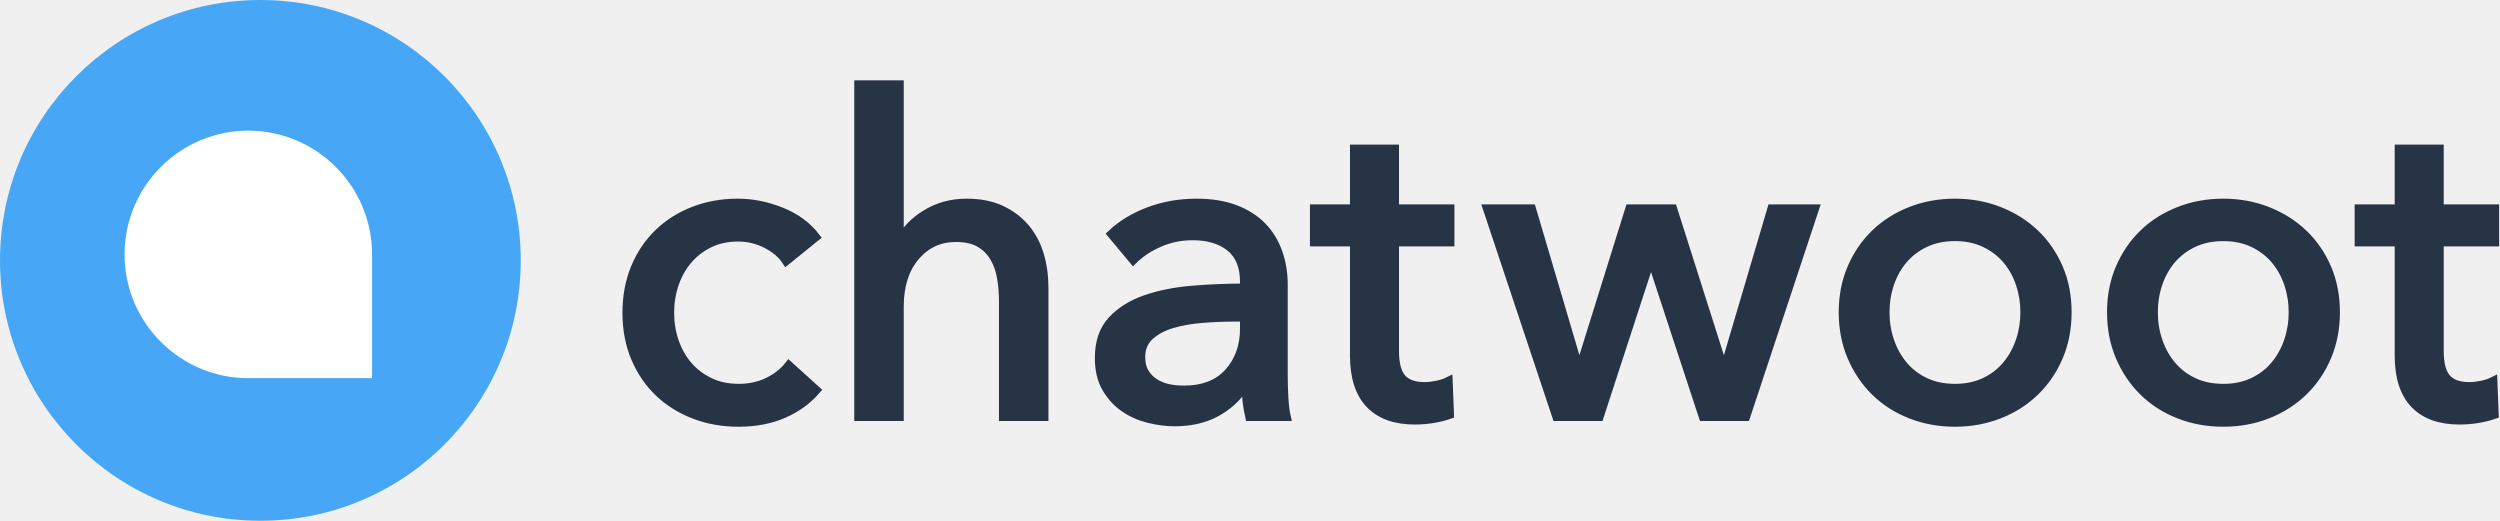
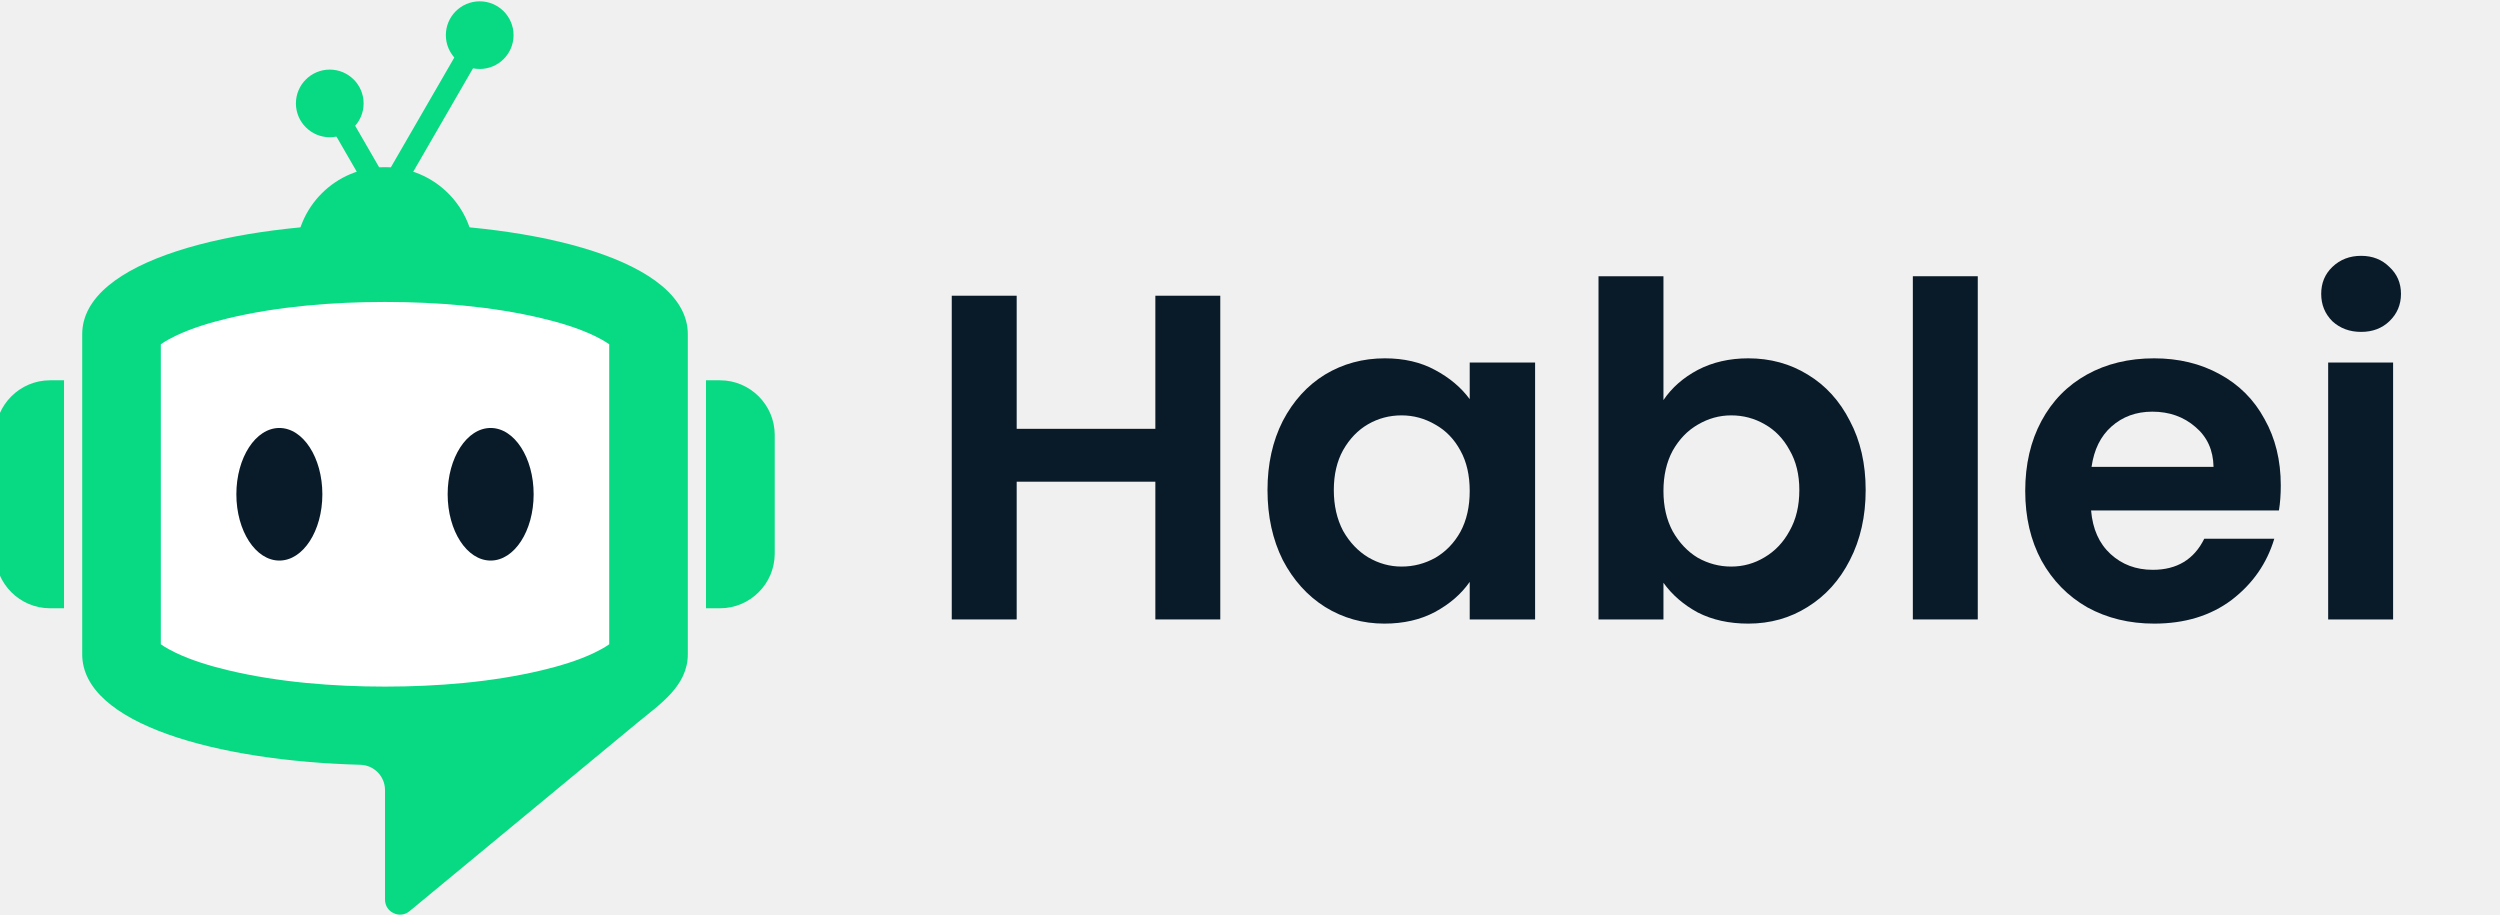
- <svg xmlns="http://www.w3.org/2000/svg" width="2458px" height="512px" viewBox="0 0 2458 512" version="1.1">
-   <g id="Logo" stroke="none" stroke-width="1" fill="none" fill-rule="evenodd">
-     <g id="on_white" fill-rule="nonzero">
-       <g id="woot-log">
-         <circle id="Oval" fill="#47A7F6" cx="256" cy="256" r="256" />
-         <path d="M362.808,368.808 L244.123,368.808 C178.699,368.808 125.457,315.562 125.457,250.122 C125.457,184.703 178.699,131.457 244.124,131.457 C309.565,131.457 362.808,184.703 362.808,250.122 L362.808,368.808 Z" id="Fill-1" stroke="#FFFFFF" stroke-width="6" fill="#FFFFFF" />
-       </g>
-       <path d="M772.982,256.848 C768.658,250.217 762.171,244.667 753.522,240.198 C744.872,235.73 735.647,233.495 725.844,233.495 C715.177,233.495 705.735,235.513 697.518,239.55 C689.302,243.586 682.31,248.992 676.544,255.767 C670.778,262.542 666.381,270.398 663.354,279.336 C660.327,288.273 658.813,297.643 658.813,307.446 C658.813,317.248 660.327,326.618 663.354,335.555 C666.381,344.493 670.778,352.349 676.544,359.124 C682.31,365.899 689.374,371.305 697.735,375.341 C706.095,379.378 715.609,381.396 726.277,381.396 C736.656,381.396 746.098,379.378 754.603,375.341 C763.108,371.305 770.099,365.827 775.577,358.908 L802.822,383.558 C794.173,393.649 783.361,401.505 770.387,407.127 C757.414,412.749 742.71,415.56 726.277,415.56 C710.42,415.56 695.789,412.965 682.382,407.776 C668.976,402.586 657.372,395.307 647.569,385.937 C637.767,376.567 630.055,365.251 624.433,351.989 C618.811,338.727 616,323.879 616,307.446 C616,291.3 618.739,276.597 624.217,263.335 C629.695,250.073 637.335,238.685 647.137,229.171 C656.939,219.657 668.544,212.305 681.95,207.115 C695.356,201.926 709.843,199.331 725.412,199.331 C739.827,199.331 754.17,202.214 768.441,207.98 C782.713,213.746 794.028,222.107 802.389,233.063 L772.982,256.848 Z M885.421,236.09 C890.322,225.999 898.683,217.35 910.504,210.143 C922.324,202.935 935.586,199.331 950.29,199.331 C963.552,199.331 974.94,201.565 984.454,206.034 C993.968,210.503 1001.896,216.485 1008.239,223.981 C1014.582,231.477 1019.267,240.27 1022.294,250.361 C1025.321,260.452 1026.835,271.263 1026.835,282.795 L1026.835,409.938 L986.184,409.938 L986.184,296.634 C986.184,288.273 985.535,280.345 984.238,272.849 C982.94,265.353 980.562,258.722 977.102,252.956 C973.643,247.19 968.958,242.577 963.047,239.117 C957.137,235.658 949.425,233.928 939.911,233.928 C923.766,233.928 910.504,240.054 900.125,252.307 C889.746,264.56 884.556,280.921 884.556,301.391 L884.556,409.938 L843.905,409.938 L843.905,83 L884.556,83 L884.556,236.09 L885.421,236.09 Z M1223.171,277.174 C1223.171,261.893 1218.558,250.577 1209.332,243.226 C1200.106,235.874 1187.853,232.198 1172.573,232.198 C1161.041,232.198 1150.157,234.432 1139.923,238.901 C1129.688,243.37 1121.111,249.064 1114.191,255.983 L1092.568,230.036 C1102.659,220.522 1114.984,213.026 1129.544,207.548 C1144.103,202.07 1159.743,199.331 1176.465,199.331 C1191.169,199.331 1203.926,201.421 1214.738,205.602 C1225.549,209.782 1234.415,215.476 1241.334,222.684 C1248.253,229.892 1253.443,238.396 1256.902,248.199 C1260.362,258.001 1262.092,268.524 1262.092,279.768 L1262.092,369.287 C1262.092,376.206 1262.308,383.486 1262.741,391.126 C1263.173,398.766 1263.966,405.037 1265.119,409.938 L1228.36,409.938 C1226.054,400.136 1224.9,390.333 1224.9,380.531 L1223.603,380.531 C1216.107,391.487 1206.665,399.991 1195.277,406.046 C1183.889,412.1 1170.411,415.128 1154.842,415.128 C1146.77,415.128 1138.337,414.046 1129.544,411.884 C1120.75,409.722 1112.75,406.19 1105.542,401.289 C1098.334,396.388 1092.352,389.901 1087.595,381.828 C1082.838,373.756 1080.46,363.809 1080.46,351.989 C1080.46,336.42 1084.64,324.095 1093.001,315.014 C1101.362,305.932 1112.317,299.013 1125.868,294.256 C1139.418,289.499 1154.698,286.399 1171.708,284.958 C1188.718,283.516 1205.872,282.795 1223.171,282.795 L1223.171,277.174 Z M1213.224,312.203 C1203.133,312.203 1192.682,312.635 1181.871,313.5 C1171.059,314.365 1161.257,316.095 1152.464,318.689 C1143.67,321.284 1136.391,325.176 1130.625,330.366 C1124.859,335.555 1121.976,342.475 1121.976,351.124 C1121.976,357.178 1123.201,362.224 1125.651,366.26 C1128.102,370.296 1131.345,373.612 1135.382,376.206 C1139.418,378.801 1143.887,380.603 1148.788,381.612 C1153.689,382.621 1158.734,383.126 1163.924,383.126 C1182.952,383.126 1197.584,377.432 1207.818,366.044 C1218.053,354.655 1223.171,340.312 1223.171,323.014 L1223.171,312.203 L1213.224,312.203 Z M1425.993,238.252 L1371.504,238.252 L1371.504,345.069 C1371.504,357.467 1373.81,366.332 1378.423,371.666 C1383.036,376.999 1390.388,379.666 1400.478,379.666 C1404.226,379.666 1408.263,379.234 1412.587,378.369 C1416.912,377.504 1420.804,376.206 1424.264,374.477 L1425.561,407.776 C1420.66,409.506 1415.254,410.875 1409.344,411.884 C1403.433,412.893 1397.307,413.398 1390.964,413.398 C1371.648,413.398 1356.872,408.064 1346.637,397.397 C1336.402,386.729 1331.285,370.729 1331.285,349.394 L1331.285,238.252 L1291.931,238.252 L1291.931,204.953 L1331.285,204.953 L1331.285,146.139 L1371.504,146.139 L1371.504,204.953 L1425.993,204.953 L1425.993,238.252 Z M1506.078,204.953 L1552.351,361.503 L1553.216,361.503 L1602.083,204.953 L1644.897,204.953 L1694.629,361.503 L1695.494,361.503 L1741.767,204.953 L1784.581,204.953 L1716.685,409.938 L1674.304,409.938 L1623.706,255.983 L1622.841,255.983 L1572.676,409.938 L1530.295,409.938 L1461.967,204.953 L1506.078,204.953 Z M2032.811,307.013 C2032.811,322.87 2030,337.429 2024.378,350.691 C2018.756,363.953 2010.972,375.413 2001.026,385.072 C1991.079,394.73 1979.331,402.226 1965.78,407.56 C1952.23,412.893 1937.671,415.56 1922.102,415.56 C1906.534,415.56 1891.974,412.893 1878.424,407.56 C1864.873,402.226 1853.197,394.73 1843.395,385.072 C1833.592,375.413 1825.88,363.953 1820.258,350.691 C1814.636,337.429 1811.825,322.87 1811.825,307.013 C1811.825,291.156 1814.636,276.669 1820.258,263.551 C1825.88,250.433 1833.592,239.117 1843.395,229.603 C1853.197,220.089 1864.873,212.665 1878.424,207.332 C1891.974,201.998 1906.534,199.331 1922.102,199.331 C1937.671,199.331 1952.23,201.998 1965.78,207.332 C1979.331,212.665 1991.079,220.089 2001.026,229.603 C2010.972,239.117 2018.756,250.433 2024.378,263.551 C2030,276.669 2032.811,291.156 2032.811,307.013 Z M1990.43,307.013 C1990.43,297.211 1988.917,287.841 1985.89,278.903 C1982.862,269.966 1978.466,262.11 1972.7,255.334 C1966.934,248.559 1959.798,243.154 1951.293,239.117 C1942.788,235.081 1933.058,233.063 1922.102,233.063 C1911.146,233.063 1901.416,235.081 1892.911,239.117 C1884.406,243.154 1877.271,248.559 1871.505,255.334 C1865.738,262.11 1861.342,269.966 1858.315,278.903 C1855.287,287.841 1853.774,297.211 1853.774,307.013 C1853.774,316.816 1855.287,326.185 1858.315,335.123 C1861.342,344.06 1865.738,351.989 1871.505,358.908 C1877.271,365.827 1884.406,371.305 1892.911,375.341 C1901.416,379.378 1911.146,381.396 1922.102,381.396 C1933.058,381.396 1942.788,379.378 1951.293,375.341 C1959.798,371.305 1966.934,365.827 1972.7,358.908 C1978.466,351.989 1982.862,344.06 1985.89,335.123 C1988.917,326.185 1990.43,316.816 1990.43,307.013 Z M2296.611,307.013 C2296.611,322.87 2293.8,337.429 2288.178,350.691 C2282.556,363.953 2274.771,375.413 2264.825,385.072 C2254.878,394.73 2243.13,402.226 2229.58,407.56 C2216.029,412.893 2201.47,415.56 2185.901,415.56 C2170.333,415.56 2155.774,412.893 2142.223,407.56 C2128.673,402.226 2116.996,394.73 2107.194,385.072 C2097.392,375.413 2089.68,363.953 2084.058,350.691 C2078.436,337.429 2075.625,322.87 2075.625,307.013 C2075.625,291.156 2078.436,276.669 2084.058,263.551 C2089.68,250.433 2097.392,239.117 2107.194,229.603 C2116.996,220.089 2128.673,212.665 2142.223,207.332 C2155.774,201.998 2170.333,199.331 2185.901,199.331 C2201.47,199.331 2216.029,201.998 2229.58,207.332 C2243.13,212.665 2254.878,220.089 2264.825,229.603 C2274.771,239.117 2282.556,250.433 2288.178,263.551 C2293.8,276.669 2296.611,291.156 2296.611,307.013 Z M2254.23,307.013 C2254.23,297.211 2252.716,287.841 2249.689,278.903 C2246.662,269.966 2242.265,262.11 2236.499,255.334 C2230.733,248.559 2223.597,243.154 2215.092,239.117 C2206.587,235.081 2196.857,233.063 2185.901,233.063 C2174.946,233.063 2165.215,235.081 2156.71,239.117 C2148.205,243.154 2141.07,248.559 2135.304,255.334 C2129.538,262.11 2125.141,269.966 2122.114,278.903 C2119.087,287.841 2117.573,297.211 2117.573,307.013 C2117.573,316.816 2119.087,326.185 2122.114,335.123 C2125.141,344.06 2129.538,351.989 2135.304,358.908 C2141.07,365.827 2148.205,371.305 2156.71,375.341 C2165.215,379.378 2174.946,381.396 2185.901,381.396 C2196.857,381.396 2206.587,379.378 2215.092,375.341 C2223.597,371.305 2230.733,365.827 2236.499,358.908 C2242.265,351.989 2246.662,344.06 2249.689,335.123 C2252.716,326.185 2254.23,316.816 2254.23,307.013 Z M2453.16,238.252 L2398.671,238.252 L2398.671,345.069 C2398.671,357.467 2400.977,366.332 2405.59,371.666 C2410.203,376.999 2417.554,379.666 2427.645,379.666 C2431.393,379.666 2435.429,379.234 2439.754,378.369 C2444.079,377.504 2447.971,376.206 2451.43,374.477 L2452.728,407.776 C2447.827,409.506 2442.421,410.875 2436.511,411.884 C2430.6,412.893 2424.474,413.398 2418.131,413.398 C2398.815,413.398 2384.039,408.064 2373.804,397.397 C2363.569,386.729 2358.452,370.729 2358.452,349.394 L2358.452,238.252 L2319.098,238.252 L2319.098,204.953 L2358.452,204.953 L2358.452,146.139 L2398.671,146.139 L2398.671,204.953 L2453.16,204.953 L2453.16,238.252 Z" id="chatwoot" stroke="#273445" stroke-width="8" fill="#273444" />
-     </g>
+ <svg xmlns="http://www.w3.org/2000/svg" width="1886" height="690" viewBox="0 0 1886 690" fill="none">
+   <path d="M1781.21 250.381C1772.58 250.381 1765.35 247.698 1759.52 242.333C1753.92 236.735 1751.12 229.854 1751.12 221.69C1751.12 213.526 1753.92 206.762 1759.52 201.397C1765.35 195.799 1772.58 193 1781.21 193C1789.85 193 1796.96 195.799 1802.56 201.397C1808.39 206.762 1811.3 213.526 1811.3 221.69C1811.3 229.854 1808.39 236.735 1802.56 242.333C1796.96 247.698 1789.85 250.381 1781.21 250.381ZM1805.36 273.473V467.308H1756.37V273.473H1805.36Z" fill="#091B29" />
+   <path d="M1720.62 366.192C1720.62 373.19 1720.15 379.488 1719.22 385.086H1577.52C1578.68 399.081 1583.58 410.044 1592.21 417.975C1600.84 425.905 1611.46 429.871 1624.05 429.871C1642.25 429.871 1655.19 422.057 1662.89 406.429H1715.72C1710.12 425.089 1699.39 440.484 1683.53 452.613C1667.67 464.509 1648.19 470.457 1625.1 470.457C1606.44 470.457 1589.65 466.375 1574.72 458.211C1560.02 449.814 1548.48 438.035 1540.08 422.873C1531.92 407.711 1527.83 390.217 1527.83 370.391C1527.83 350.331 1531.92 332.72 1540.08 317.558C1548.24 302.397 1559.67 290.734 1574.37 282.57C1589.06 274.406 1605.97 270.324 1625.1 270.324C1643.53 270.324 1659.97 274.289 1674.43 282.22C1689.13 290.151 1700.44 301.464 1708.37 316.159C1716.54 330.621 1720.62 347.298 1720.62 366.192ZM1669.89 352.197C1669.65 339.601 1665.1 329.571 1656.24 322.107C1647.38 314.409 1636.53 310.561 1623.7 310.561C1611.57 310.561 1601.31 314.293 1592.91 321.757C1584.75 328.988 1579.73 339.134 1577.87 352.197H1669.89Z" fill="#091B29" />
+   <path d="M1492.03 208.395V467.308H1443.05V208.395H1492.03Z" fill="#091B29" />
+   <path d="M1254.91 301.814C1261.2 292.483 1269.83 284.903 1280.8 279.071C1291.99 273.24 1304.71 270.324 1318.93 270.324C1335.5 270.324 1350.42 274.406 1363.72 282.57C1377.25 290.734 1387.86 302.397 1395.56 317.558C1403.49 332.487 1407.46 349.864 1407.46 369.691C1407.46 389.518 1403.49 407.128 1395.56 422.523C1387.86 437.685 1377.25 449.464 1363.72 457.861C1350.42 466.258 1335.5 470.457 1318.93 470.457C1304.47 470.457 1291.76 467.658 1280.8 462.06C1270.07 456.229 1261.44 448.764 1254.91 439.667V467.308H1205.92V208.395H1254.91V301.814ZM1357.42 369.691C1357.42 358.028 1354.97 347.998 1350.07 339.601C1345.41 330.97 1339.11 324.439 1331.18 320.007C1323.48 315.576 1315.09 313.36 1305.99 313.36C1297.13 313.36 1288.73 315.692 1280.8 320.357C1273.1 324.789 1266.8 331.32 1261.9 339.951C1257.24 348.581 1254.91 358.728 1254.91 370.391C1254.91 382.053 1257.24 392.2 1261.9 400.83C1266.8 409.461 1273.1 416.109 1280.8 420.774C1288.73 425.206 1297.13 427.421 1305.99 427.421C1315.09 427.421 1323.48 425.089 1331.18 420.424C1339.11 415.759 1345.41 409.111 1350.07 400.481C1354.97 391.85 1357.42 381.587 1357.42 369.691Z" fill="#091B29" />
+   <path d="M956.199 369.691C956.199 350.097 960.048 332.72 967.745 317.558C975.676 302.397 986.289 290.734 999.585 282.57C1013.11 274.406 1028.16 270.324 1044.72 270.324C1059.18 270.324 1071.78 273.24 1082.51 279.071C1093.47 284.903 1102.22 292.25 1108.75 301.114V273.473H1158.08V467.308H1108.75V438.968C1102.45 448.065 1093.7 455.645 1082.51 461.71C1071.54 467.541 1058.83 470.457 1044.37 470.457C1028.04 470.457 1013.11 466.258 999.585 457.861C986.289 449.464 975.676 437.685 967.745 422.523C960.048 407.128 956.199 389.518 956.199 369.691ZM1108.75 370.391C1108.75 358.495 1106.42 348.348 1101.75 339.951C1097.09 331.32 1090.79 324.789 1082.86 320.357C1074.93 315.692 1066.41 313.36 1057.32 313.36C1048.22 313.36 1039.82 315.576 1032.12 320.007C1024.43 324.439 1018.13 330.97 1013.23 339.601C1008.57 347.998 1006.23 358.028 1006.23 369.691C1006.23 381.354 1008.57 391.617 1013.23 400.481C1018.13 409.111 1024.43 415.759 1032.12 420.424C1040.05 425.089 1048.45 427.421 1057.32 427.421C1066.41 427.421 1074.93 425.206 1082.86 420.774C1090.79 416.109 1097.09 409.577 1101.75 401.18C1106.42 392.55 1108.75 382.287 1108.75 370.391Z" fill="#091B29" />
+   <path d="M920.582 223.09V467.308H871.599V363.393H766.984V467.308H718V223.09H766.984V323.506H871.599V223.09H920.582Z" fill="#091B29" />
+   <g clip-path="url(#clip0_2_161)">
+     <path d="M290.449 260.835C327.69 260.835 357.88 230.675 357.88 193.472C357.88 156.268 327.69 126.108 290.449 126.108C253.208 126.108 223.019 156.268 223.019 193.472C223.019 230.675 253.208 260.835 290.449 260.835Z" fill="#07DA83" />
+     <path fill-rule="evenodd" clip-rule="evenodd" d="M255.829 73.935L290.456 133.847L354.831 22.468L368.941 30.567L290.442 166.402L241.719 82.106L255.829 73.935Z" fill="#07DA83" />
+     <path fill-rule="evenodd" clip-rule="evenodd" d="M248.774 52.503C262.877 52.503 274.314 63.928 274.314 78.017C274.314 92.106 262.877 103.531 248.774 103.531C234.671 103.531 223.235 92.106 223.235 78.017C223.235 63.928 234.671 52.503 248.774 52.503Z" fill="#07DA83" />
+     <path fill-rule="evenodd" clip-rule="evenodd" d="M361.886 1C375.989 1 387.426 12.425 387.426 26.514C387.426 40.603 375.989 52.028 361.886 52.028C347.783 52.028 336.347 40.603 336.347 26.514C336.347 12.425 347.776 1 361.886 1Z" fill="#07DA83" />
+     <path fill-rule="evenodd" clip-rule="evenodd" d="M518.885 252.196V493.557C518.885 517.574 497.561 531.425 480.878 545.219L308.97 687.368C305.51 690.226 300.999 690.795 296.942 688.887C292.885 686.979 290.449 683.142 290.449 678.664V596.009C290.449 585.686 282.198 577.227 271.871 576.946C164.178 574.088 62.013 546.284 62.013 493.55V252.188C62.013 140.665 518.892 140.665 518.892 252.188L518.885 252.196Z" fill="#07DA83" />
+     <path fill-rule="evenodd" clip-rule="evenodd" d="M459.598 259.719C456.088 257.192 451.029 254.579 448.392 253.319C436.018 247.408 422.002 243.261 408.699 240.087C370.865 231.044 329.292 227.79 290.456 227.79C251.621 227.79 210.047 231.044 172.213 240.087C158.91 243.261 144.887 247.408 132.52 253.319C129.883 254.579 124.824 257.192 121.314 259.719V486.041C124.824 488.568 129.883 491.181 132.52 492.441C144.894 498.352 158.91 502.499 172.213 505.673C210.047 514.716 251.621 517.97 290.456 517.97C329.292 517.97 370.865 514.716 408.699 505.673C422.002 502.491 436.026 498.352 448.392 492.441C451.029 491.181 456.088 488.568 459.598 486.041V259.719Z" fill="white" />
+     <path fill-rule="evenodd" clip-rule="evenodd" d="M210.754 322.863C228.669 322.863 243.19 345.253 243.19 372.876C243.19 400.5 228.669 422.89 210.754 422.89C192.838 422.89 178.31 400.5 178.31 372.876C178.31 345.253 192.831 322.863 210.754 322.863Z" fill="#091B29" />
+     <path fill-rule="evenodd" clip-rule="evenodd" d="M370.145 322.863C388.06 322.863 402.581 345.253 402.581 372.876C402.581 400.5 388.06 422.89 370.145 422.89C352.229 422.89 337.708 400.5 337.708 372.876C337.708 345.253 352.229 322.863 370.145 322.863Z" fill="#091B29" />
+     <path fill-rule="evenodd" clip-rule="evenodd" d="M37.691 286.889H48.299V458.878H37.691C15.005 458.878 -3.551 440.34 -3.551 417.677V328.097C-3.551 305.434 15.005 286.896 37.691 286.896V286.889Z" fill="#07DA83" />
+     <path fill-rule="evenodd" clip-rule="evenodd" d="M543.207 286.889H532.599V458.878H543.207C565.893 458.878 584.449 440.34 584.449 417.677V328.097C584.449 305.434 565.893 286.896 543.207 286.896V286.889Z" fill="#07DA83" />
  </g>
+   <defs>
+     <clipPath id="clip0_2_161">
+       <rect width="588" height="689" fill="white" transform="translate(0 1)" />
+     </clipPath>
+   </defs>
</svg>
